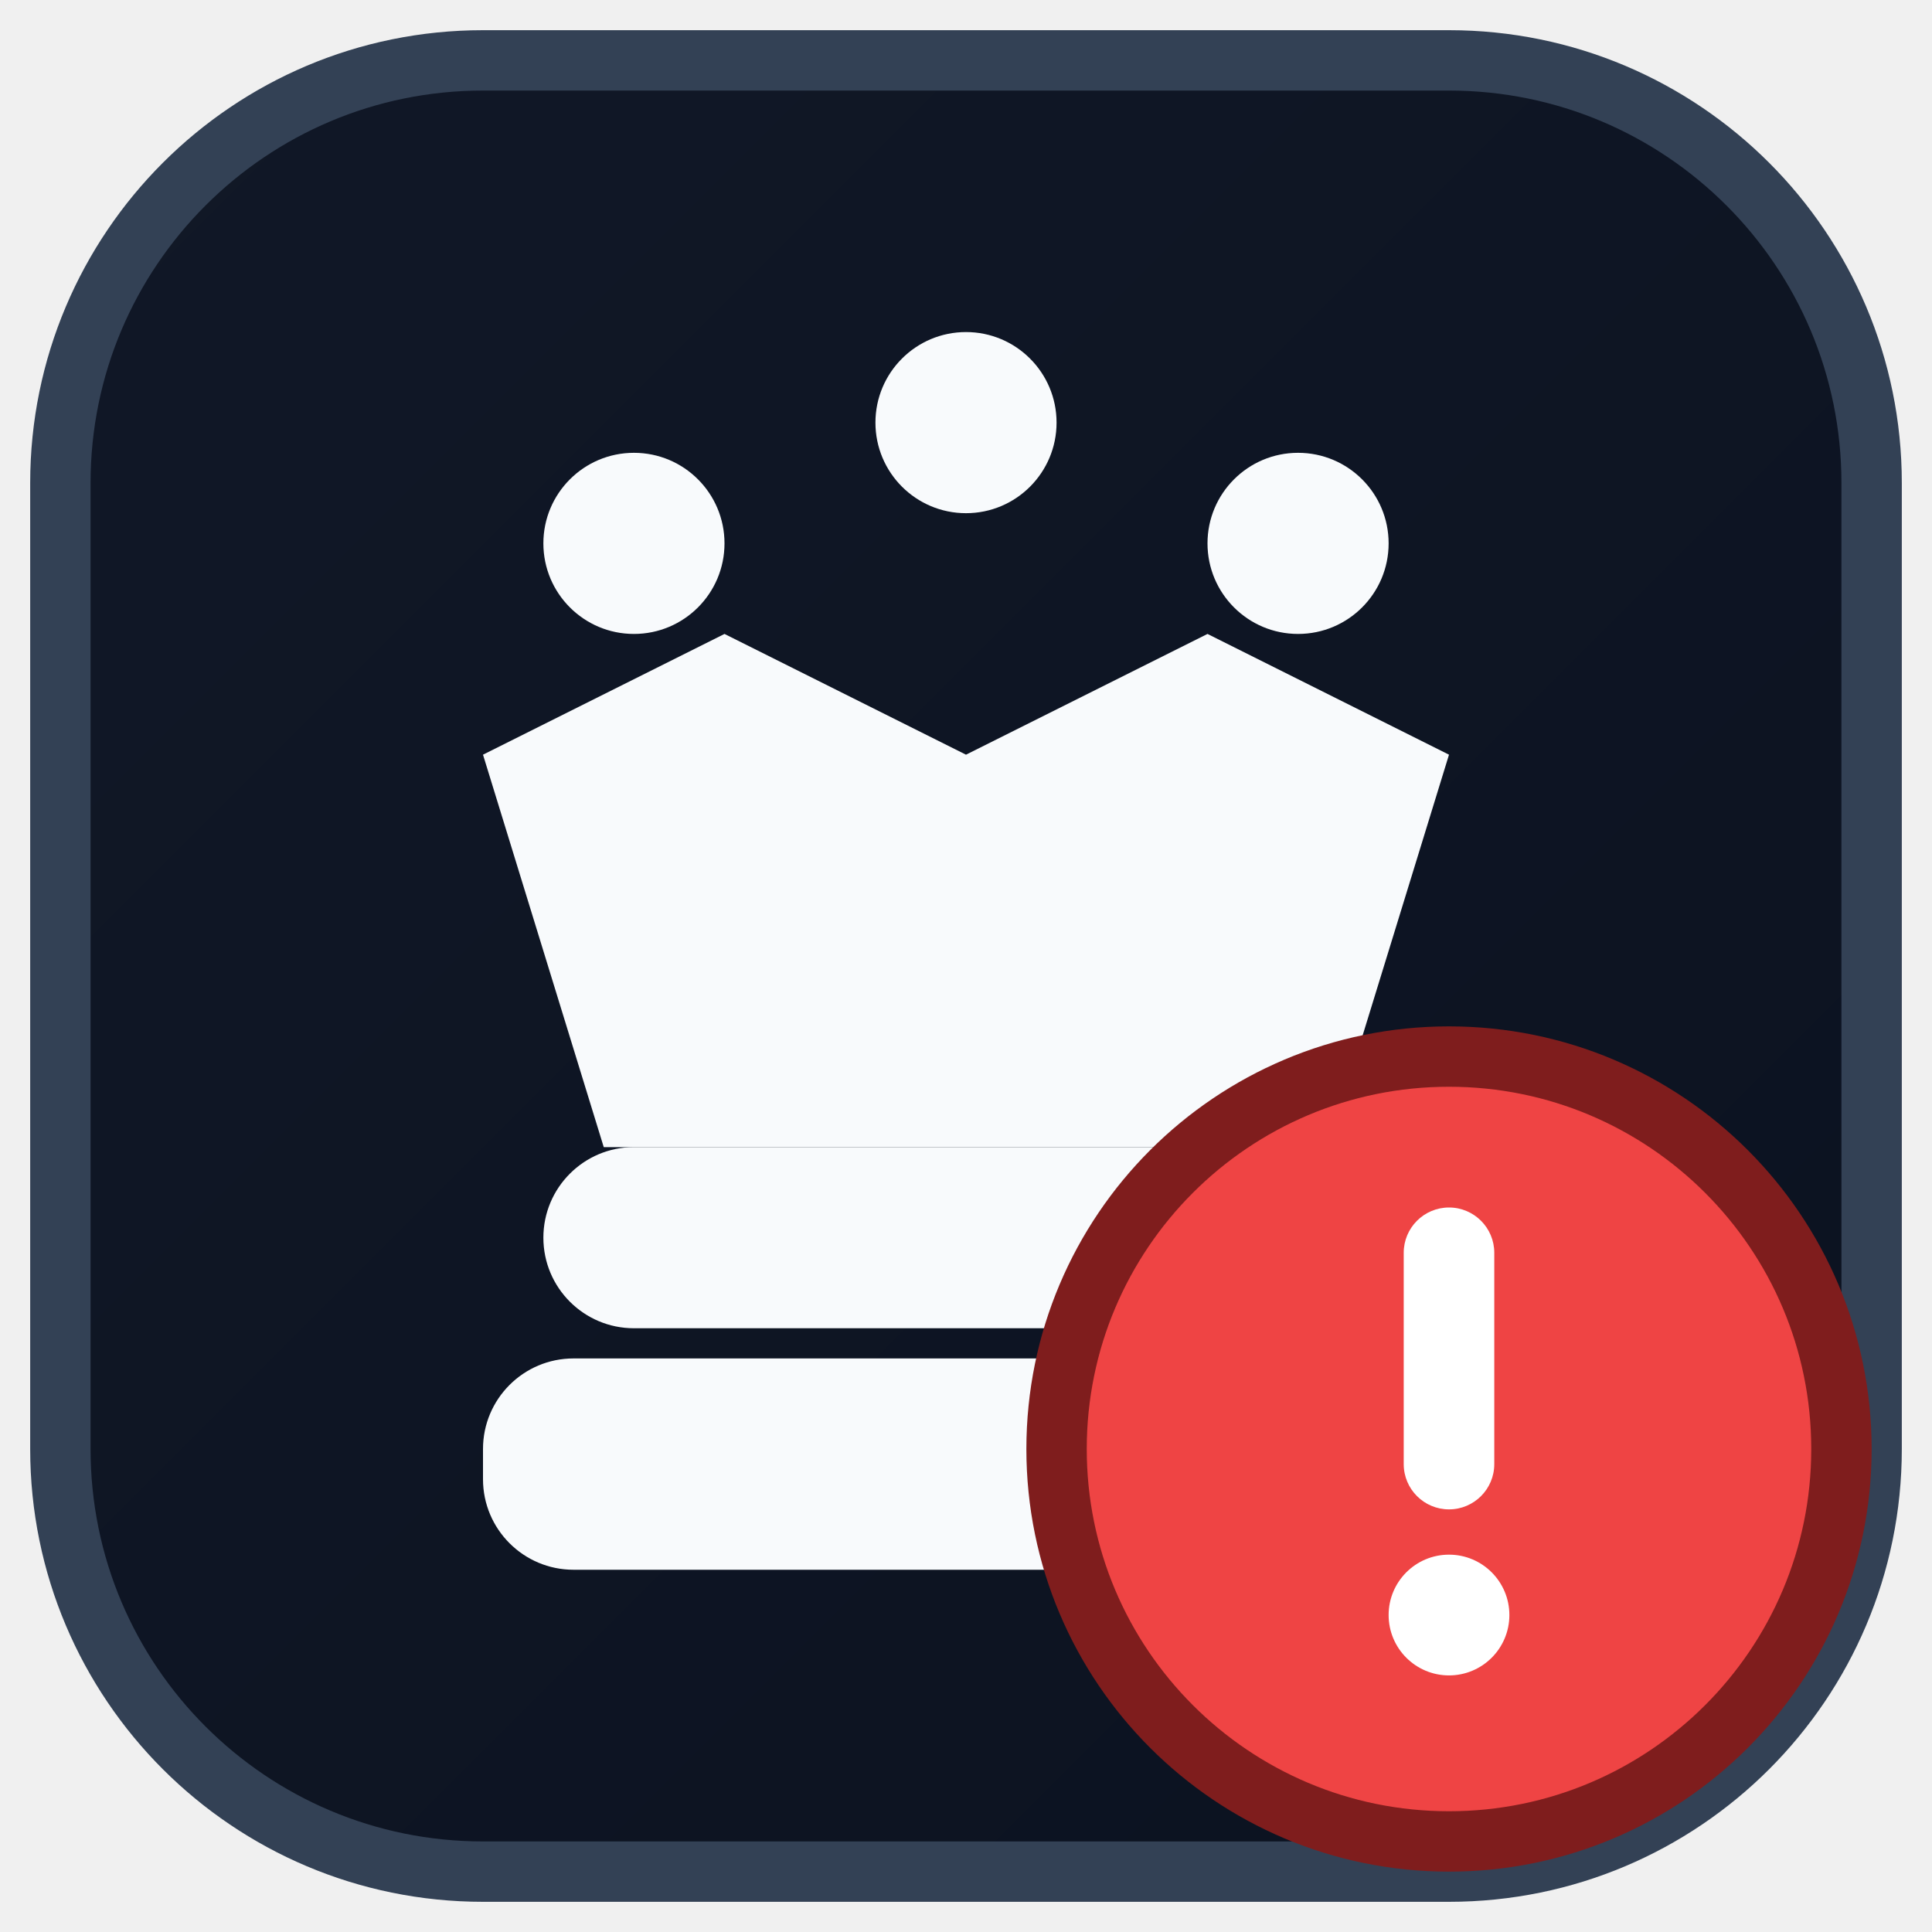
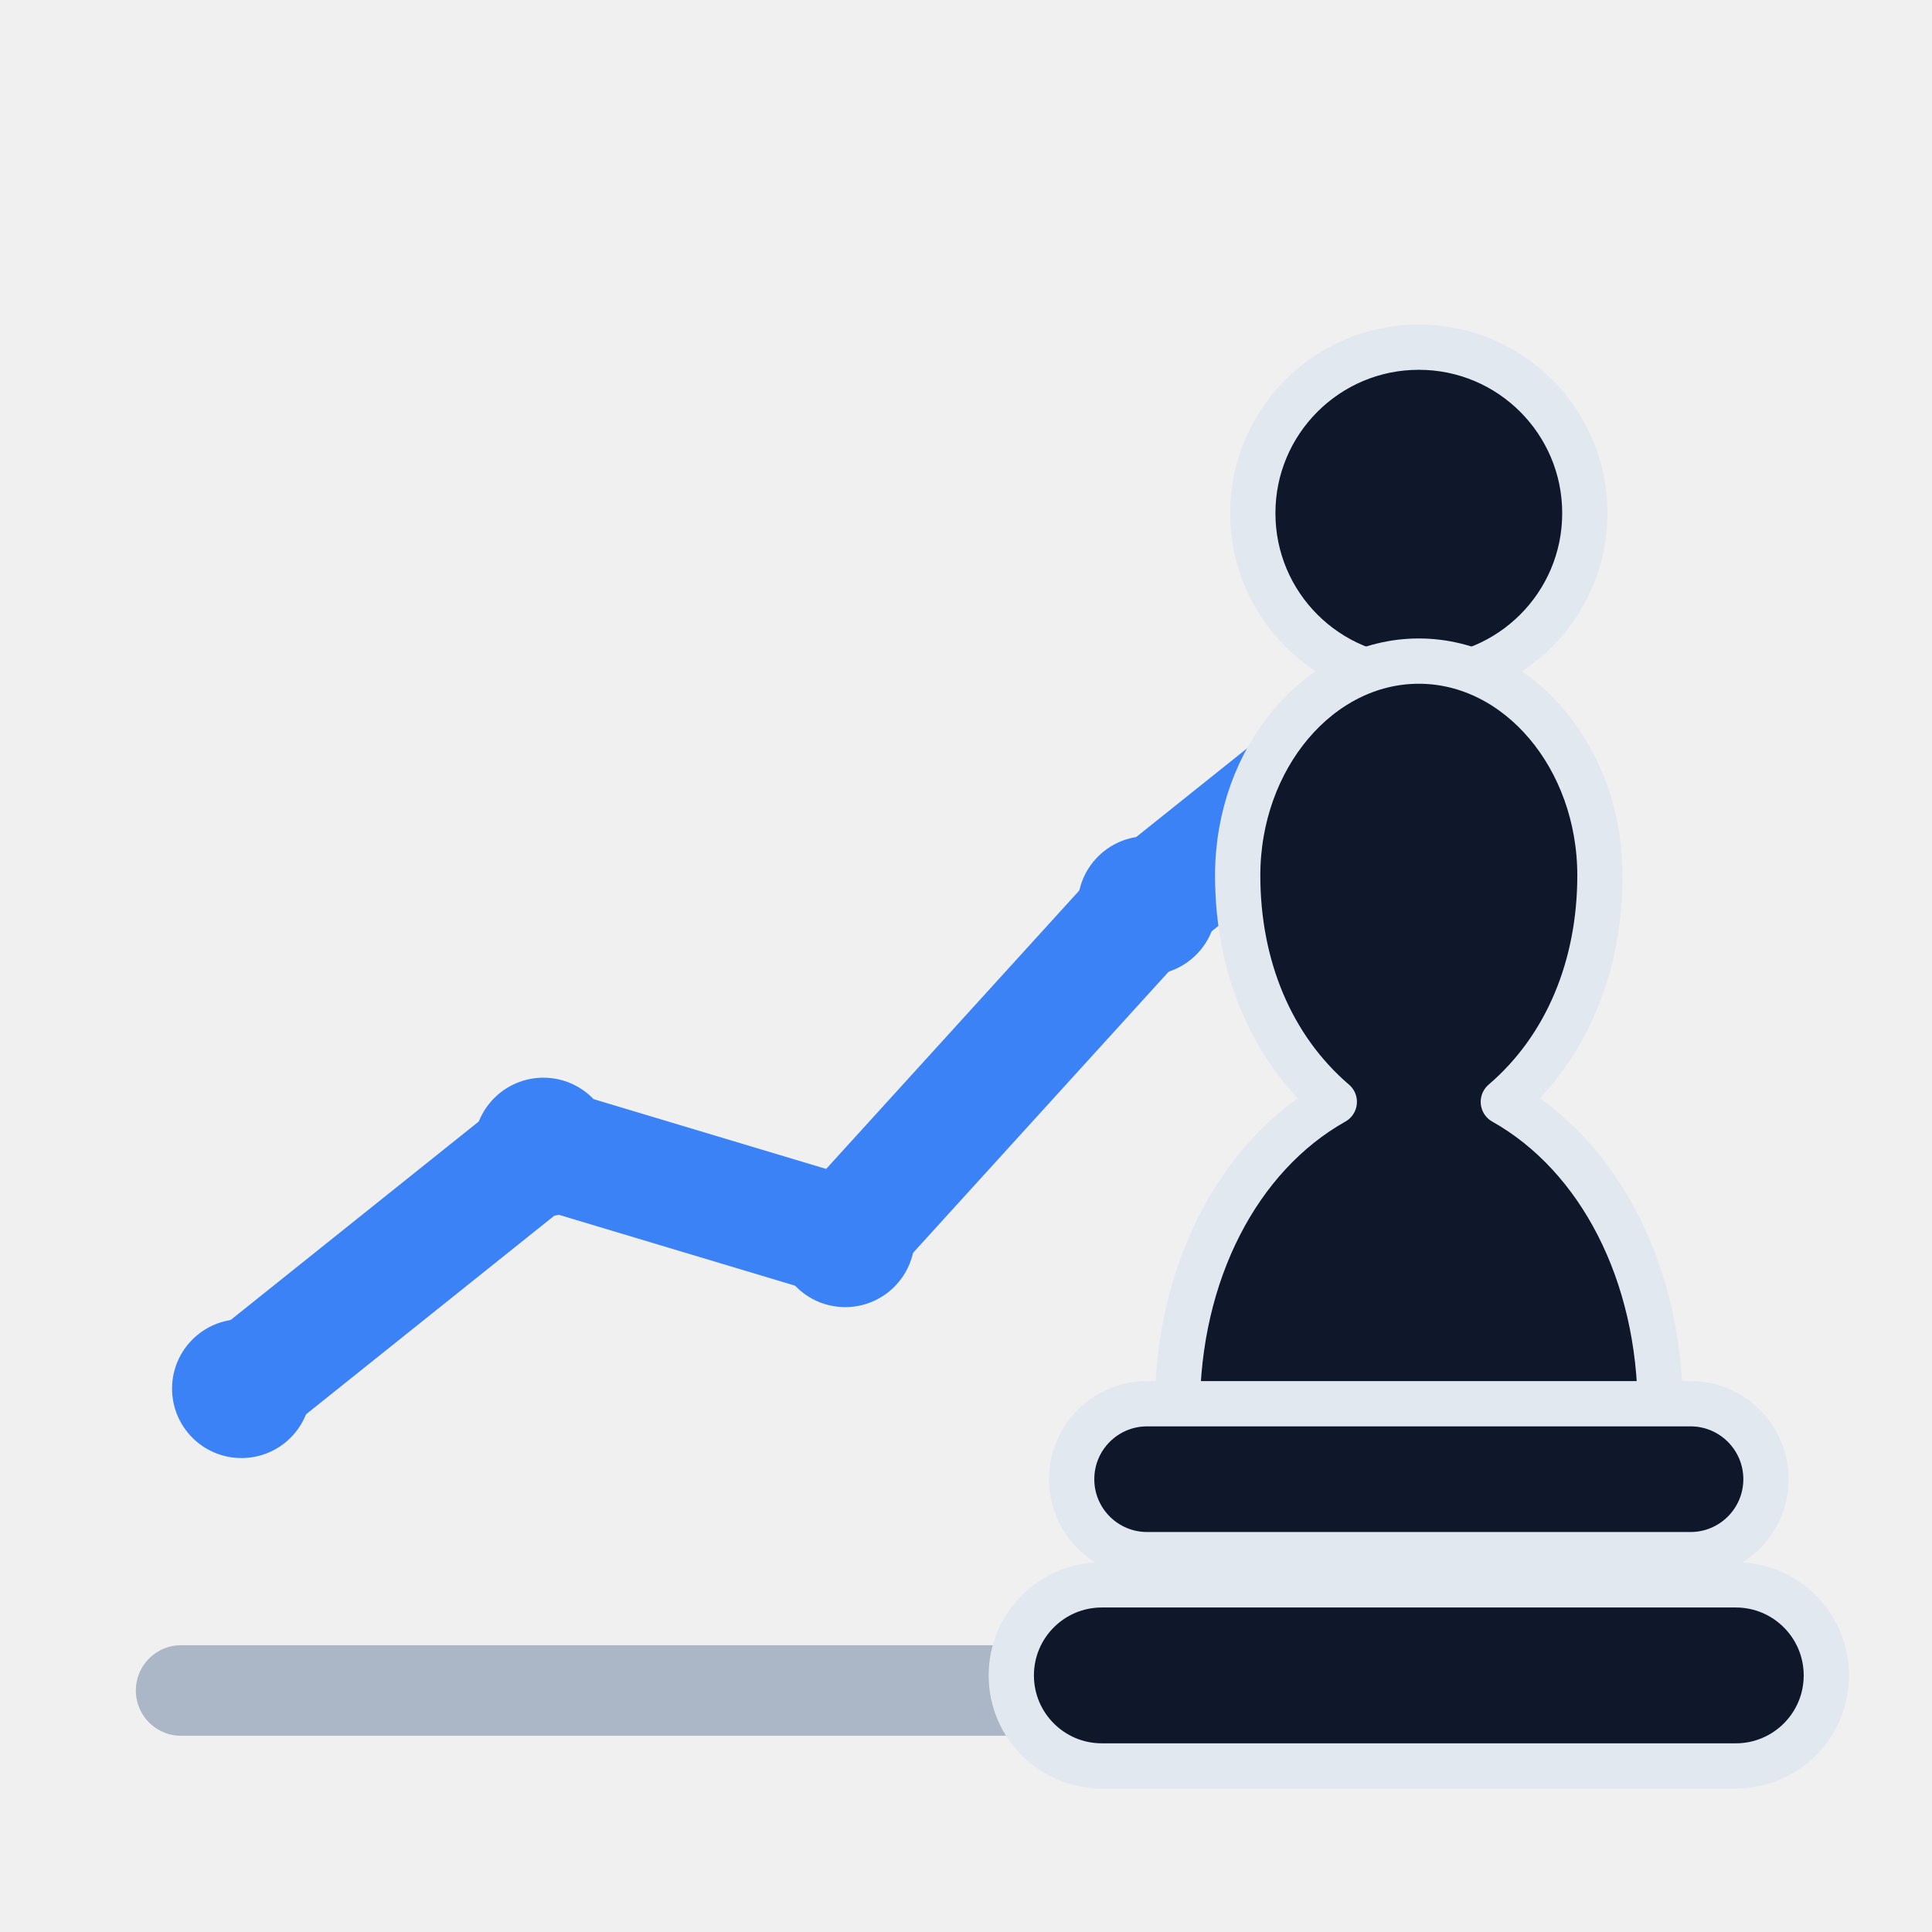
- <svg xmlns="http://www.w3.org/2000/svg" viewBox="0 0 64 64" role="img" aria-label="ChessMoveReviewer blunder queen logo">
-   <defs>
-     <linearGradient id="bg" x1="0" y1="0" x2="1" y2="1">
-       <stop offset="0%" stop-color="#111827" />
-       <stop offset="100%" stop-color="#0b1220" />
-     </linearGradient>
-   </defs>
-   <rect x="2" y="2" width="60" height="60" rx="14" fill="url(#bg)" stroke="#334155" stroke-width="2" />
-   <g fill="#f8fafc">
-     <circle cx="21" cy="18" r="3" />
-     <circle cx="32" cy="14" r="3" />
-     <circle cx="43" cy="18" r="3" />
-     <path d="M16 25 L24 21 L32 25 L40 21 L48 25 L44 38 H20 Z" />
-     <rect x="18" y="38" width="28" height="6" rx="3" />
-     <rect x="16" y="45" width="32" height="7" rx="3" />
+ <svg xmlns="http://www.w3.org/2000/svg" viewBox="0 0 64 64" role="img" aria-label="ChessMoveReviewer graph and chess piece icon">
+   <g fill="none" stroke-linecap="round" stroke-linejoin="round">
+     <path d="M6 56 H58" stroke="#94a3b8" stroke-width="3" opacity="0.75" />
+     <polyline points="8,46 18,38 28,41 38,30 48,22" stroke="#3b82f6" stroke-width="4" />
+     <circle cx="8" cy="46" r="2.3" fill="#3b82f6" />
+     <circle cx="18" cy="38" r="2.3" fill="#3b82f6" />
+     <circle cx="28" cy="41" r="2.3" fill="#3b82f6" />
+     <circle cx="38" cy="30" r="2.3" fill="#3b82f6" />
+     <circle cx="48" cy="22" r="2.3" fill="#3b82f6" />
  </g>
-   <g>
-     <circle cx="48" cy="48" r="13" fill="#ef4444" stroke="#7f1d1d" stroke-width="2" />
-     <rect x="46.5" y="40" width="3" height="10" rx="1.5" fill="#fff" />
-     <circle cx="48" cy="53.5" r="2" fill="#fff" />
+   <g fill="#0f172a" stroke="#e2e8f0" stroke-width="1.5" stroke-linejoin="round">
+     <circle cx="47" cy="17" r="5.5" />
+     <path d="M41 29c0-3.9 2.7-7.1 6-7.1s6 3.2 6 7.1c0 3-1.1 5.7-3.2 7.5 3.2 1.8 5.2 5.7 5.2 10.2H39c0-4.5 2-8.4 5.2-10.2-2.1-1.8-3.2-4.5-3.2-7.5Z" />
+     <rect x="35.5" y="46.5" width="23" height="5" rx="2.5" />
+     <rect x="33.5" y="52.5" width="27" height="6" rx="3" />
  </g>
</svg>
